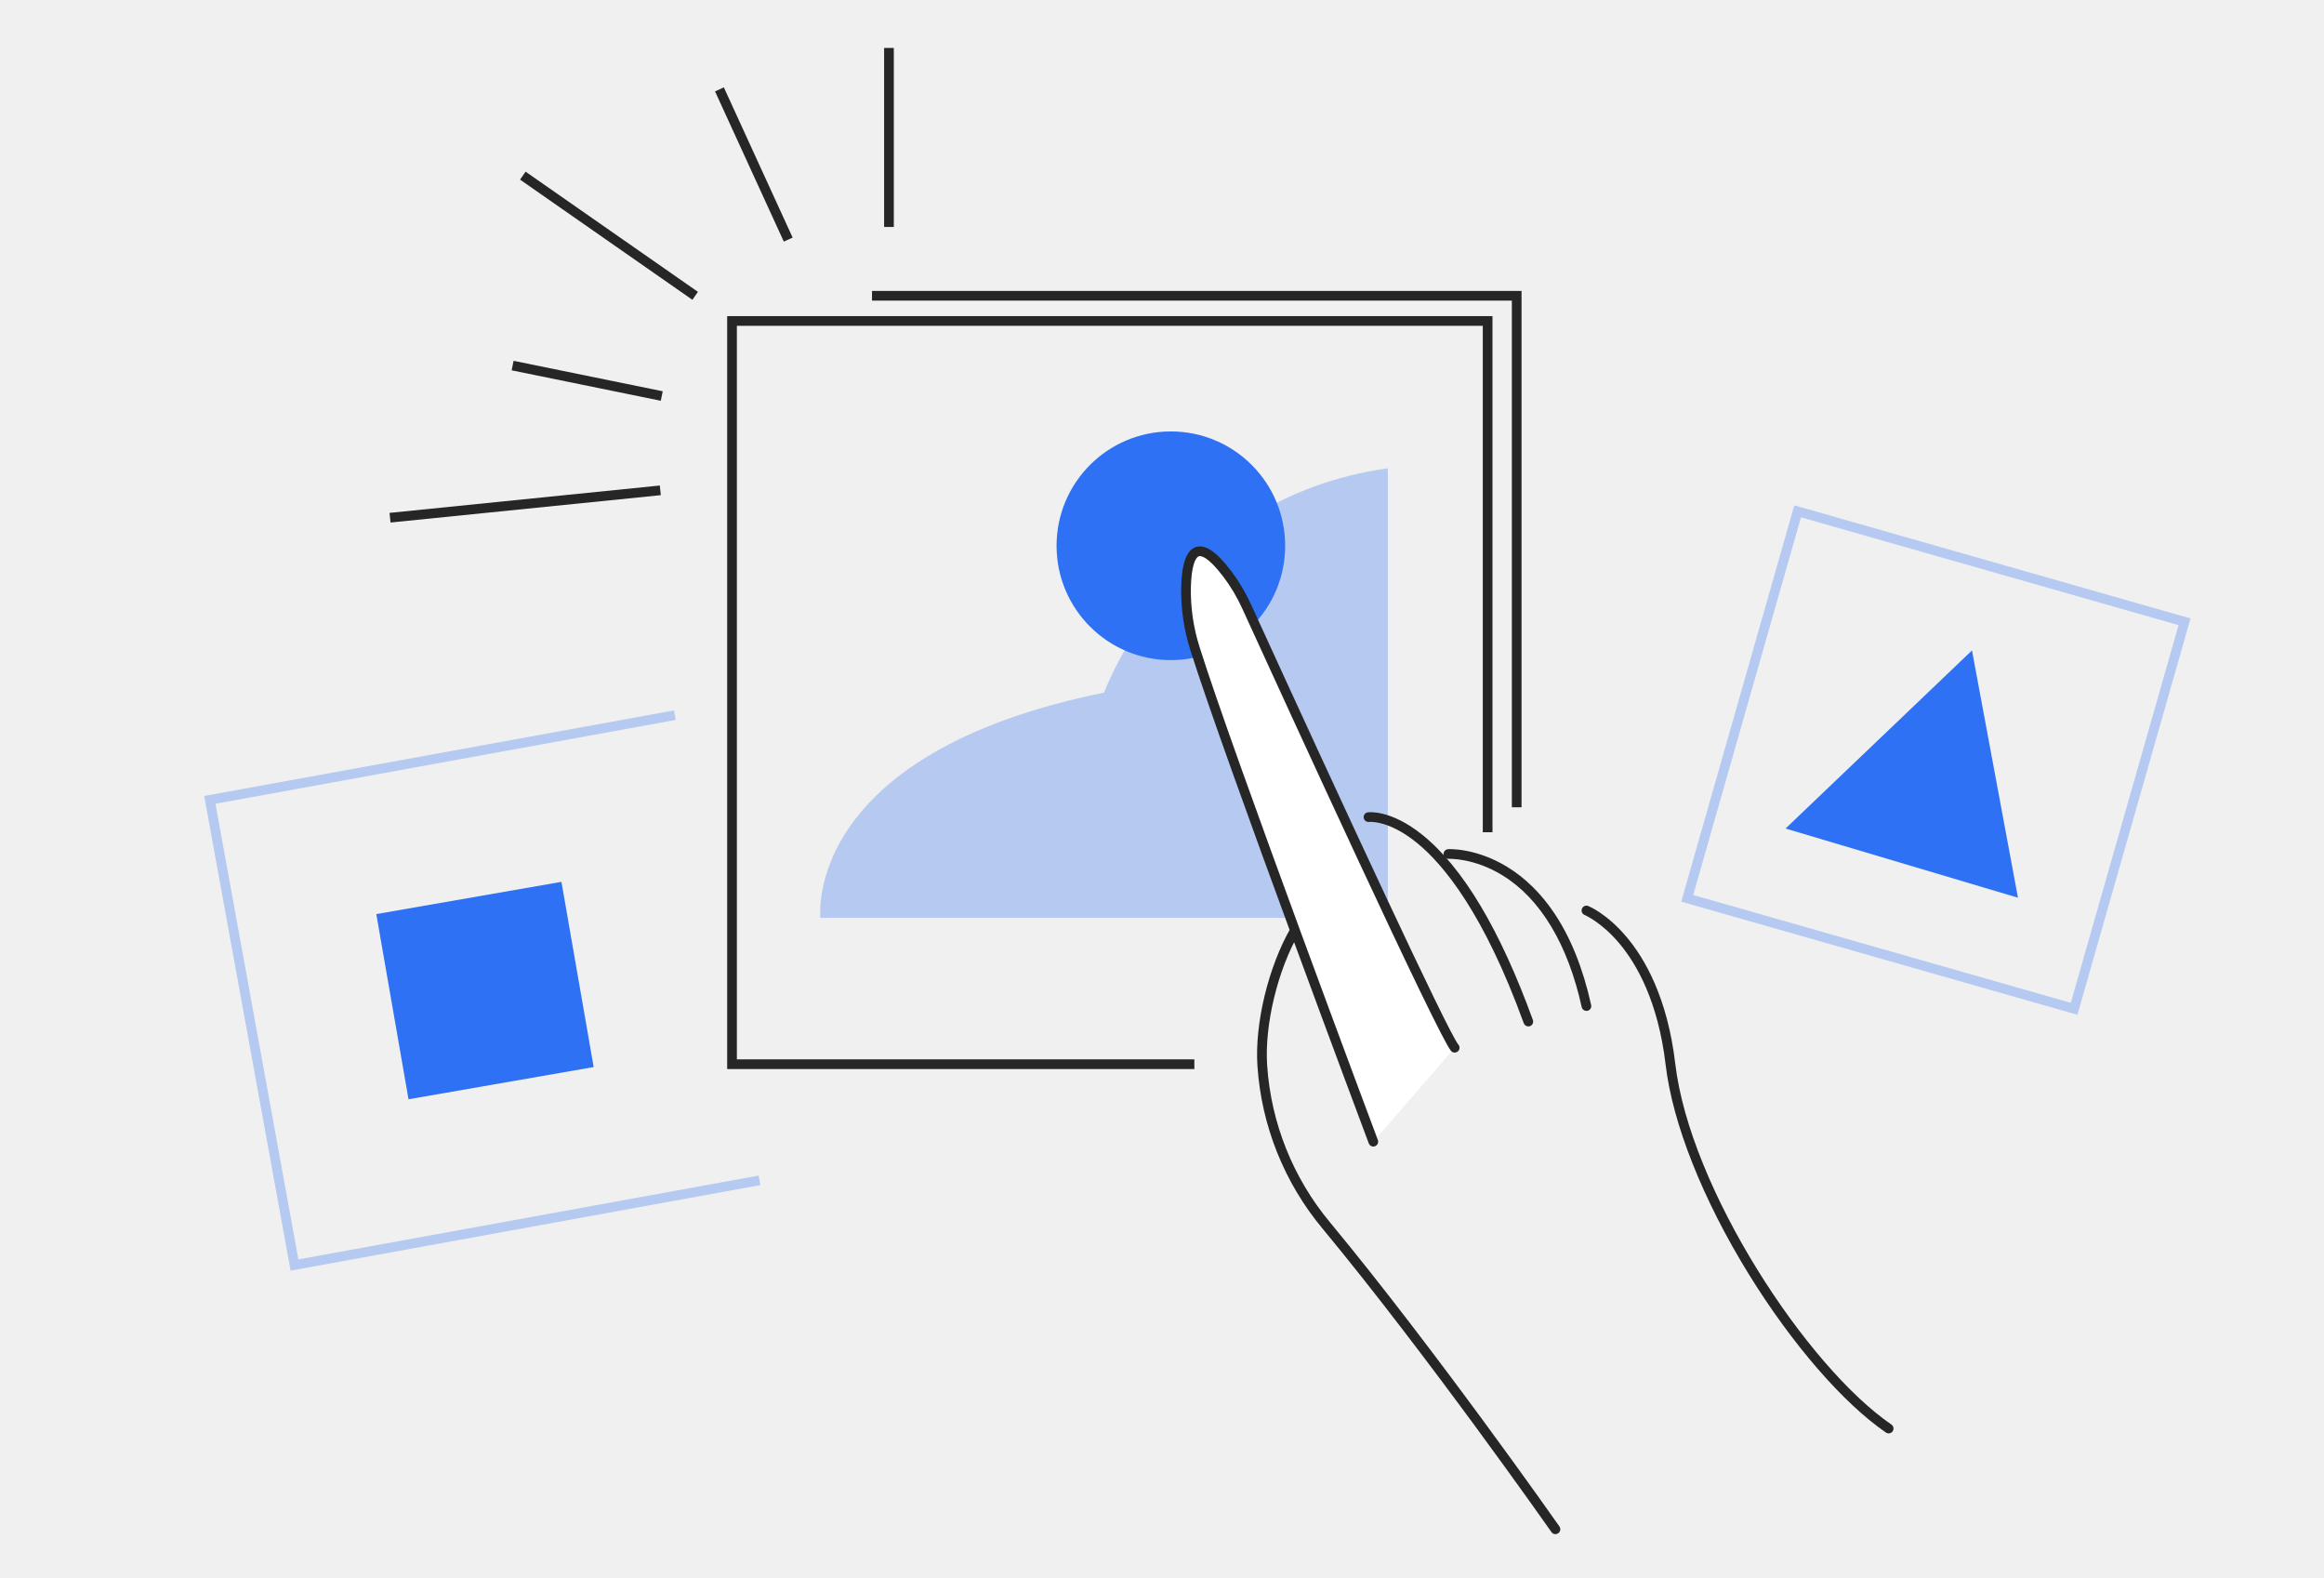
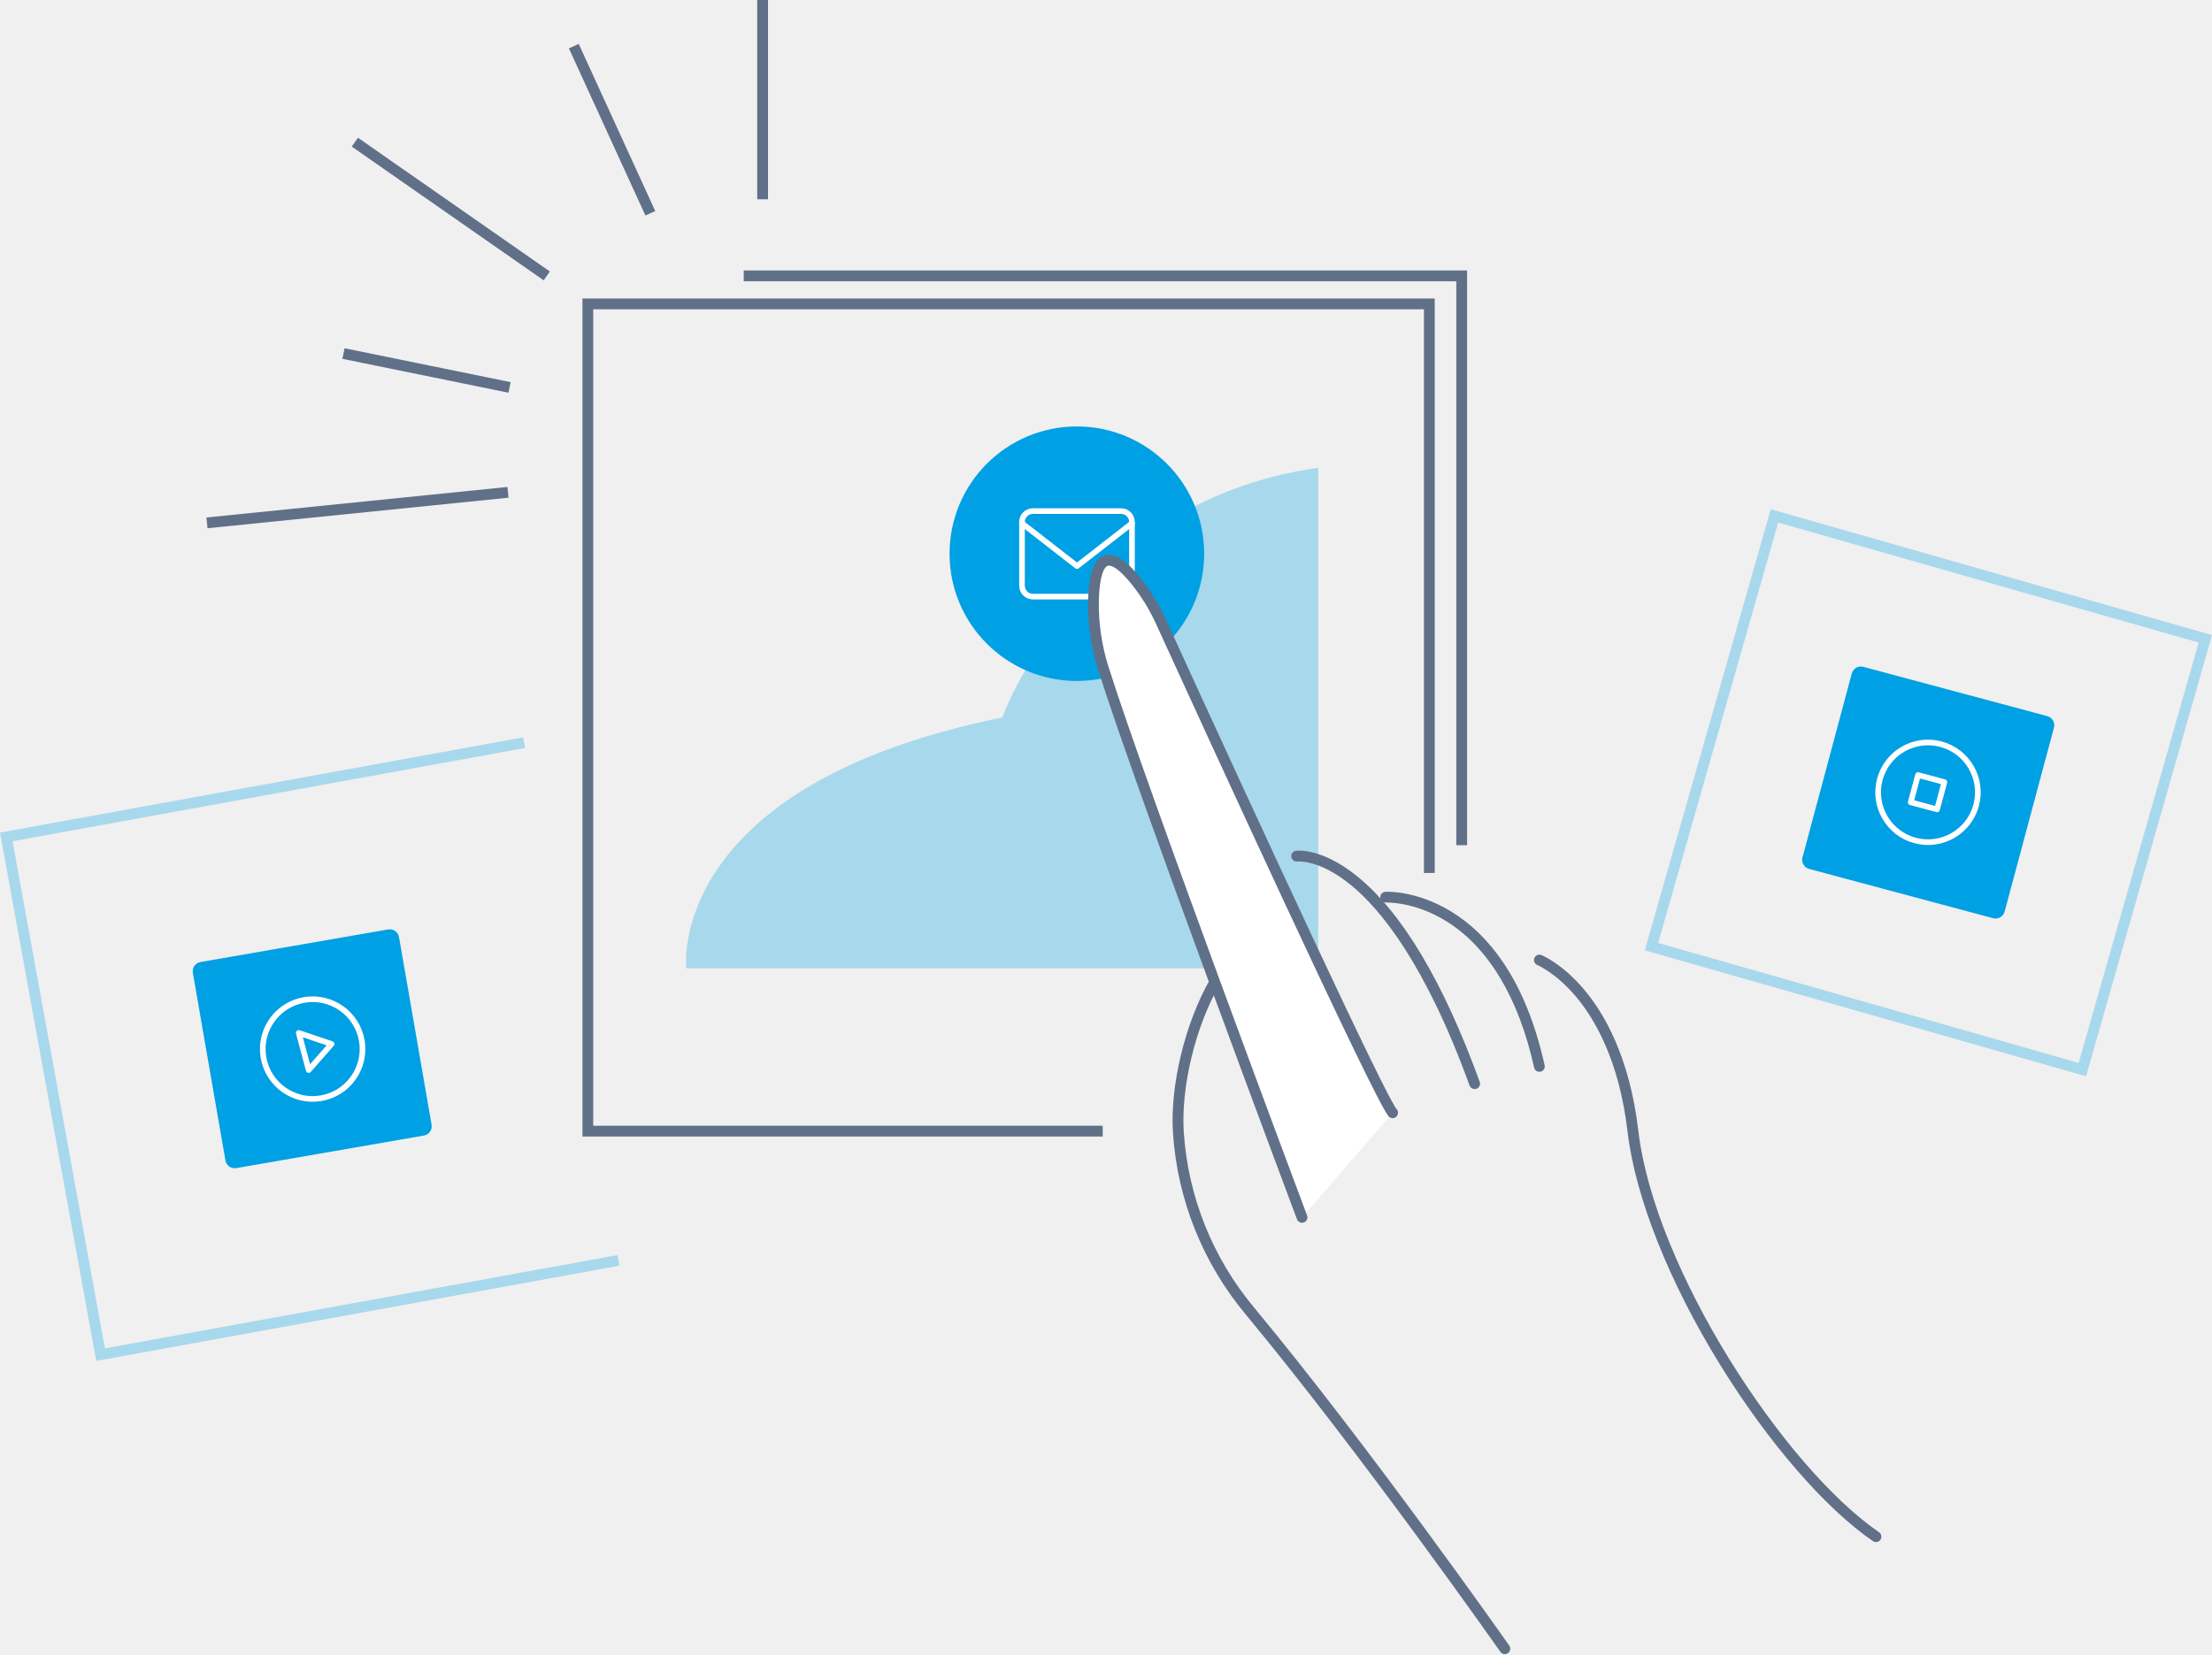
- <svg xmlns="http://www.w3.org/2000/svg" id="Layer_1" data-name="Layer 1" viewBox="0 0 2751 1867">
-   <defs>
-     <style>.cls-1{fill:#262626;}.cls-2{opacity:0.3;}.cls-3{fill:#2f71f4;}.cls-4{fill:#fff;}</style>
-   </defs>
-   <polygon class="cls-1" points="1413.8 1265.09 860.79 1265.09 860.79 374.09 1766.69 374.09 1766.69 984.86 1755.23 984.86 1755.23 385.56 872.26 385.56 872.26 1253.62 1413.8 1253.62 1413.8 1265.09" />
-   <polygon class="cls-1" points="1801.1 955.33 1789.63 955.33 1789.63 355.75 1032.23 355.75 1032.23 344.28 1801.1 344.28 1801.1 955.33" />
-   <g class="cls-2">
-     <path class="cls-3" d="M1642.85,554.13V1086.2H971.16S948.23,892.41,1307,819.59C1307,819.59,1389.43,589.68,1642.85,554.13Z" />
+ <svg xmlns="http://www.w3.org/2000/svg" width="2351.15" height="1758.78" viewBox="0 0 2351.15 1758.78">
+   <g id="dragdrop" transform="translate(-2923.71 -7248.61)">
+     <path id="Path_982" data-name="Path 982" d="M1413.8,1265.09H860.79v-891h905.9V984.86h-11.46V385.56H872.26v868.06H1413.8Z" transform="translate(2682 7191.88)" fill="#607088" />
+     <path id="Path_983" data-name="Path 983" d="M1801.1,955.33h-11.47V355.75h-757.4V344.28H1801.1Z" transform="translate(2682 7191.88)" fill="#607088" />
+     <g id="Group_2507" data-name="Group 2507" transform="translate(2682 7191.88)" opacity="0.3">
+       <path id="Path_984" data-name="Path 984" d="M1642.85,554.13V1086.2H971.16S948.23,892.41,1307,819.59C1307,819.59,1389.43,589.68,1642.85,554.13Z" fill="#00a0e4" />
+     </g>
+     <circle id="Ellipse_445" data-name="Ellipse 445" cx="135.31" cy="135.31" r="135.31" transform="translate(3933 7702)" fill="#00a0e4" />
+     <rect id="Rectangle_2087" data-name="Rectangle 2087" width="11.47" height="211.86" transform="translate(3728.56 7248.61)" fill="#607088" />
+     <rect id="Rectangle_2088" data-name="Rectangle 2088" width="11.47" height="195.5" transform="matrix(0.909, -0.416, 0.416, 0.909, 3528.407, 7300.038)" fill="#607088" />
+     <rect id="Rectangle_2089" data-name="Rectangle 2089" width="11.47" height="248.68" transform="translate(3297.603 7404.448) rotate(-55.12)" fill="#607088" />
+     <rect id="Rectangle_2090" data-name="Rectangle 2090" width="11.47" height="180.14" transform="translate(3287.655 7630.111) rotate(-78.465)" fill="#607088" />
+     <rect id="Rectangle_2091" data-name="Rectangle 2091" width="321.57" height="11.47" transform="matrix(0.995, -0.101, 0.101, 0.995, 3143.125, 7798.82)" fill="#607088" />
+     <g id="Group_2508" data-name="Group 2508" transform="translate(2681.86 7192)" opacity="0.3">
+       <path id="Path_985" data-name="Path 985" d="M2459.14,1200.88l-469-133.86,1.57-5.52L2124,598l469,133.86-1.57,5.52Zm-454.82-141.74,446.94,127.56,127.57-446.93L2131.89,612.2Z" fill="#00a0e4" />
+     </g>
+     <g id="Group_2509" data-name="Group 2509" transform="translate(2682 7191.88)" opacity="0.3">
+       <path id="Path_987" data-name="Path 987" d="M343.98,1503.66,241.71,941.93l556.1-101.24,2.05,11.28L255.05,951.16l98.15,539.17,544.82-99.19,2.05,11.29Z" fill="#00a0e4" />
+     </g>
+     <rect id="Rectangle_2092" data-name="Rectangle 2092" width="222.46" height="222.46" rx="10" transform="matrix(0.985, -0.171, 0.171, 0.985, 3127, 8273.132)" fill="#00a0e4" />
+     <rect id="Rectangle_2119" data-name="Rectangle 2119" width="222.46" height="222.46" rx="10" transform="translate(4894.577 7955) rotate(15)" fill="#00a0e4" />
+     <g id="mail" transform="translate(4008 7788)">
+       <path id="Path_848" data-name="Path 848" d="M13.689,4H107.2a11.564,11.564,0,0,1,11.689,11.364V83.549A11.564,11.564,0,0,1,107.2,94.913H13.689A11.564,11.564,0,0,1,2,83.549V15.364A11.564,11.564,0,0,1,13.689,4Z" transform="translate(0 0)" fill="none" stroke="#fff" stroke-linecap="round" stroke-linejoin="round" stroke-width="6" />
+       <path id="Path_849" data-name="Path 849" d="M118.888,6,60.444,51.457,2,6" transform="translate(0 10.988)" fill="none" stroke="#fff" stroke-linecap="round" stroke-linejoin="round" stroke-width="6" />
+     </g>
+     <path id="Path_988" data-name="Path 988" d="M1841.24,1815.51a5.72,5.72,0,0,1-4.7-2.44c-1.46-2.09-147.5-210.13-270.89-359a335.581,335.581,0,0,1-77.17-192.59c-3.37-49.92,12.79-117,39.31-163.26a5.758,5.758,0,1,1,10,5.71c-25.5,44.43-41,108.9-37.82,156.78a324.17,324.17,0,0,0,74.56,186c123.69,149.2,270,357.62,271.45,359.71a5.74,5.74,0,0,1-4.69,9Z" transform="translate(2682 7191.88)" fill="#607088" />
+     <path id="Path_989" data-name="Path 989" d="M1625.65,1351.09S1455.6,898,1414.55,767.62A224.928,224.928,0,0,1,1404,694.7c.82-33.77,9.47-67.47,48.82-15.54a204.226,204.226,0,0,1,22.93,38.61c39.65,86.82,230.84,504.63,246.25,522.09" transform="translate(2682 7191.88)" fill="#fff" />
+     <path id="Path_990" data-name="Path 990" d="M1625.65,1356.83a5.75,5.75,0,0,1-5.37-3.72c-1.7-4.54-170.57-454.78-211.2-583.77a230.114,230.114,0,0,1-10.84-74.78c.68-28.2,6.37-43.64,17.4-47.2s24.36,5.42,41.72,28.34a211.2,211.2,0,0,1,23.58,39.68c106,232,233.79,507.6,245.33,520.69a5.732,5.732,0,0,1-8.6,7.58c-15.55-17.63-193.12-405.15-247.17-523.5a198.8,198.8,0,0,0-22.28-37.52c-19.06-25.16-27.06-25-29.06-24.36-4.18,1.35-8.86,11.66-9.46,36.57a218.849,218.849,0,0,0,10.31,71c40.55,128.7,209.31,578.66,211,583.19a5.73,5.73,0,0,1-3.36,7.38A5.67,5.67,0,0,1,1625.65,1356.83Z" transform="translate(2682 7191.88)" fill="#607088" />
+     <path id="Path_991" data-name="Path 991" d="M1809.12,1214.63a5.74,5.74,0,0,1-5.39-3.769c-47-129.4-94.561-187.361-126.181-213.191-33.71-27.53-56.65-25.07-56.88-25a5.77,5.77,0,0,1-6.41-4.93,5.71,5.71,0,0,1,4.84-6.43c1.09-.16,27-3.45,64.17,26.28,48.2,38.52,92.36,112.34,131.24,219.39a5.73,5.73,0,0,1-3.43,7.35A5.861,5.861,0,0,1,1809.12,1214.63Z" transform="translate(2682 7191.88)" fill="#607088" />
+     <path id="Path_992" data-name="Path 992" d="M1877.92,1196.29a5.74,5.74,0,0,1-5.59-4.5c-16.45-74.49-48.93-128.45-93.93-156-33.84-20.75-63.28-19.47-63.57-19.46a5.734,5.734,0,0,1-.64-11.45c1.32-.07,32.74-1.58,69.52,20.71,21.44,13,40.29,31.43,56,54.81,19.49,28.94,34.22,65.6,43.79,108.94a5.72,5.72,0,0,1-4.36,6.83A5.816,5.816,0,0,1,1877.92,1196.29Z" transform="translate(2682 7191.88)" fill="#607088" />
+     <path id="Path_993" data-name="Path 993" d="M2235.69,1696.25a5.69,5.69,0,0,1-3.23-1c-50.67-34.73-111.42-104.87-162.51-187.63-54.3-88-90.13-178.22-98.28-247.6-8.83-75.09-34.48-119.3-54.44-143.17-21.54-25.74-41.26-34-41.45-34.06a5.734,5.734,0,0,1,4.28-10.64c.89.36,22.07,9,45.39,36.66,21.19,25.09,48.38,71.45,57.61,149.88,17.33,147.44,155.19,358.08,255.88,427.1a5.73,5.73,0,0,1-3.25,10.46Z" transform="translate(2682 7191.88)" fill="#607088" />
+     <g id="play-circle" transform="matrix(0.966, -0.259, 0.259, 0.966, 3191.21, 8326.006)">
+       <circle id="Ellipse_436" data-name="Ellipse 436" cx="53" cy="53" r="53" transform="translate(-0.251 0.469)" fill="none" stroke="#fff" stroke-linecap="round" stroke-linejoin="round" stroke-width="6" />
+       <path id="Path_930" data-name="Path 930" d="M10,8,40.635,28.423,10,48.845Z" transform="translate(32.94 25.044)" fill="none" stroke="#fff" stroke-linecap="round" stroke-linejoin="round" stroke-width="6" />
+     </g>
+     <g id="stop-circle" transform="matrix(0.966, 0.259, -0.259, 0.966, 4935.244, 8025.528)">
+       <circle id="Ellipse_437" data-name="Ellipse 437" cx="53" cy="53" r="53" transform="translate(0.415 0.469)" fill="none" stroke="#fff" stroke-linecap="round" stroke-linejoin="round" stroke-width="6" />
+       <rect id="Rectangle_2061" data-name="Rectangle 2061" width="29" height="30" transform="translate(38.415 38.469)" fill="none" stroke="#fff" stroke-linecap="round" stroke-linejoin="round" stroke-width="6" />
+     </g>
  </g>
-   <circle class="cls-3" cx="1385.99" cy="645.86" r="135.31" />
-   <rect class="cls-1" x="1046.56" y="56.73" width="11.47" height="211.86" />
-   <rect class="cls-1" x="886.59" y="96.88" width="11.47" height="195.5" transform="translate(0.01 389.29) rotate(-24.61)" />
-   <rect class="cls-1" x="715.11" y="154.58" width="11.47" height="248.68" transform="translate(79.85 710.81) rotate(-55.12)" />
-   <rect class="cls-1" x="687.64" y="359.14" width="11.47" height="180.14" transform="matrix(0.2, -0.98, 0.98, 0.2, 116.17, 1040.29)" />
-   <rect class="cls-1" x="460.92" y="590.67" width="321.57" height="11.47" transform="translate(-56.94 65.69) rotate(-5.78)" />
-   <g class="cls-2">
-     <path class="cls-3" d="M2459.14,1200.88l-469-133.86,1.57-5.52L2124,598l469,133.86-1.57,5.52Zm-454.82-141.74,446.94,127.56,127.57-446.93L2131.89,612.2Z" />
-   </g>
-   <polyline class="cls-3" points="2113.62 980.47 2334.32 769.71 2388.74 1062.35" />
-   <g class="cls-2">
-     <polygon class="cls-3" points="343.98 1503.66 241.71 941.93 797.81 840.69 799.86 851.97 255.05 951.16 353.2 1490.33 898.02 1391.14 900.07 1402.43 343.98 1503.66" />
-   </g>
-   <rect class="cls-3" x="462.88" y="1060.97" width="222.46" height="222.46" transform="translate(-192.45 115.78) rotate(-9.87)" />
-   <path class="cls-1" d="M1841.24,1815.51a5.72,5.72,0,0,1-4.7-2.44c-1.46-2.09-147.5-210.13-270.89-359a335.58,335.58,0,0,1-77.17-192.59c-3.37-49.92,12.79-117,39.31-163.26a5.74,5.74,0,0,1,10,5.71c-25.5,44.43-41,108.9-37.82,156.78a324.17,324.17,0,0,0,74.56,186c123.69,149.2,270,357.62,271.45,359.71a5.74,5.74,0,0,1-4.69,9Z" />
-   <path class="cls-4" d="M1625.65,1351.09S1455.6,898,1414.55,767.62A224.93,224.93,0,0,1,1404,694.7c.82-33.77,9.47-67.47,48.82-15.54a204.23,204.23,0,0,1,22.93,38.61c39.65,86.82,230.84,504.63,246.25,522.09" />
-   <path class="cls-1" d="M1625.65,1356.83a5.75,5.75,0,0,1-5.37-3.72c-1.7-4.54-170.57-454.78-211.2-583.77a230.12,230.12,0,0,1-10.84-74.78c.68-28.2,6.37-43.64,17.4-47.2s24.36,5.42,41.72,28.34a211.2,211.2,0,0,1,23.58,39.68c106,232,233.79,507.6,245.33,520.69a5.73,5.73,0,1,1-8.6,7.58c-15.55-17.63-193.12-405.15-247.17-523.5a198.79,198.79,0,0,0-22.28-37.52c-19.06-25.16-27.06-25-29.06-24.36-4.18,1.35-8.86,11.66-9.46,36.57a218.85,218.85,0,0,0,10.31,71c40.55,128.7,209.31,578.66,211,583.19a5.73,5.73,0,0,1-3.36,7.38A5.67,5.67,0,0,1,1625.65,1356.83Z" />
-   <path class="cls-1" d="M1809.12,1214.63a5.74,5.74,0,0,1-5.39-3.77c-47-129.4-94.56-187.36-126.18-213.19-33.71-27.53-56.65-25.07-56.88-25a5.77,5.77,0,0,1-6.41-4.93,5.71,5.71,0,0,1,4.84-6.43c1.09-.16,27-3.45,64.17,26.28,48.2,38.52,92.36,112.34,131.24,219.39a5.73,5.73,0,0,1-3.43,7.35A5.86,5.86,0,0,1,1809.12,1214.63Z" />
-   <path class="cls-1" d="M1877.92,1196.29a5.74,5.74,0,0,1-5.59-4.5c-16.45-74.49-48.93-128.45-93.93-156-33.84-20.75-63.28-19.47-63.57-19.46a5.73,5.73,0,0,1-.64-11.45c1.32-.07,32.74-1.58,69.52,20.71,21.44,13,40.29,31.43,56,54.81,19.49,28.94,34.22,65.6,43.79,108.94a5.72,5.72,0,0,1-4.36,6.83A5.82,5.82,0,0,1,1877.92,1196.29Z" />
-   <path class="cls-1" d="M2235.69,1696.25a5.69,5.69,0,0,1-3.23-1c-50.67-34.73-111.42-104.87-162.51-187.63-54.3-88-90.13-178.22-98.28-247.6-8.83-75.09-34.48-119.3-54.44-143.17-21.54-25.74-41.26-34-41.45-34.06a5.73,5.73,0,0,1,4.28-10.64c.89.36,22.07,9,45.39,36.66,21.19,25.09,48.38,71.45,57.61,149.88,17.33,147.44,155.19,358.08,255.88,427.1a5.73,5.73,0,0,1-3.25,10.46Z" />
</svg>
